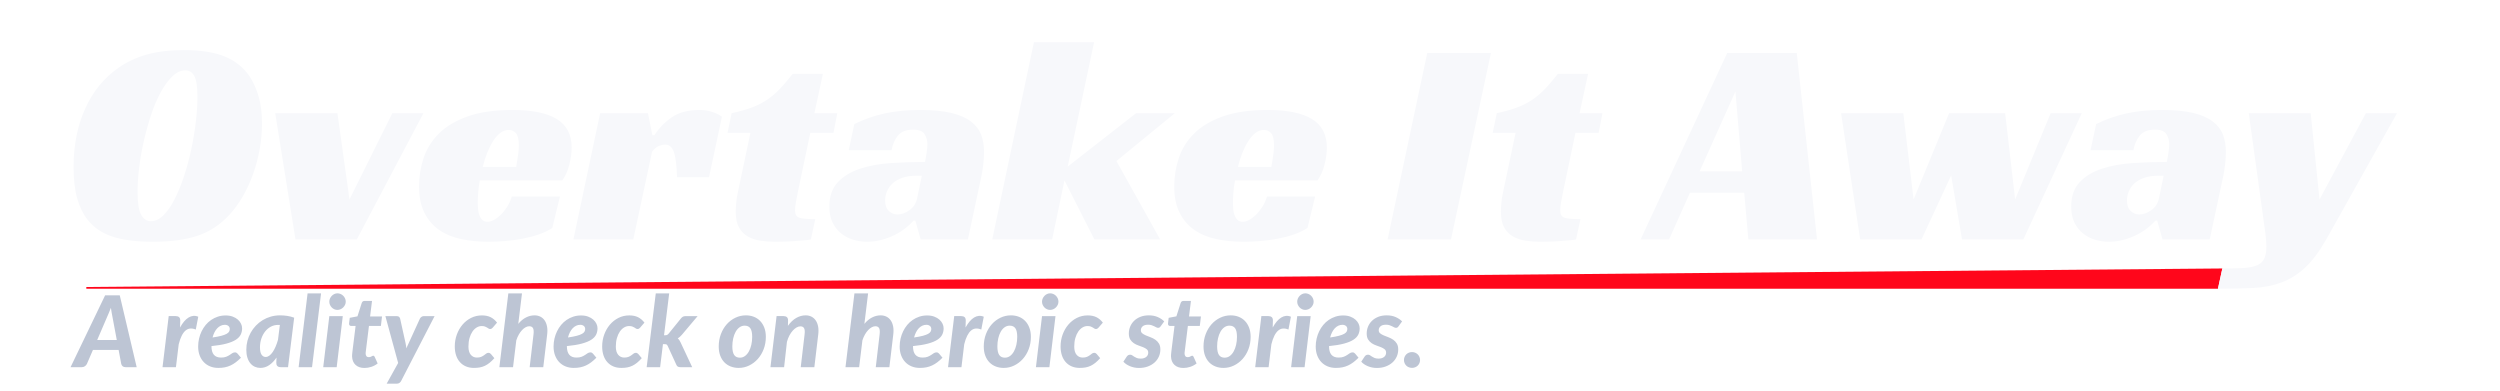
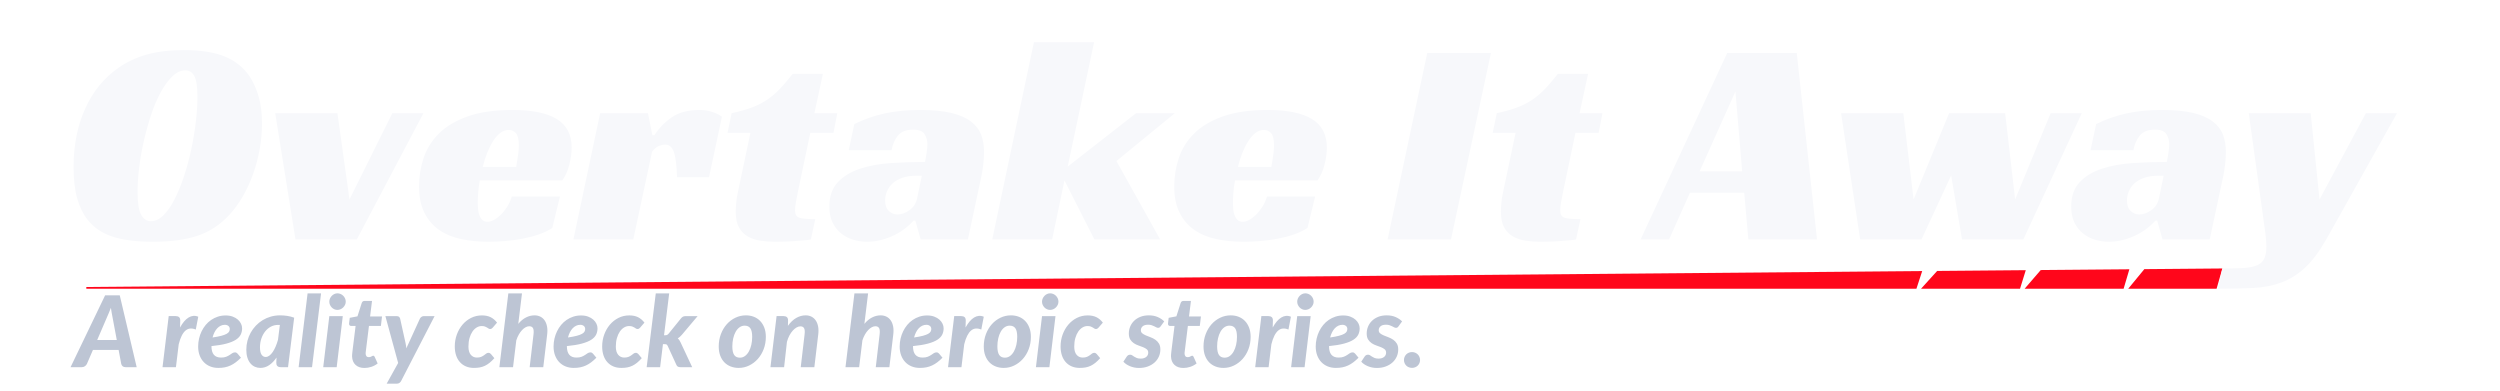
<svg xmlns="http://www.w3.org/2000/svg" viewBox="0 0 2172 339.375" width="2172" height="339.375" role="img" aria-labelledby="logo-title logo-description">
-   <path fill="#ff061b" d="M75 249.34 L1930.78 233.245 L1926.955 250.84 L75 250.84 Z" />
+   <path fill="#ff061b" d="M75 249.34 L1670 235.507 L1665 250.84 L75 250.84 Z" />
+   <path fill="#ff061b" d="M1683 235.394 L1760 234.726 L1755 250.84 L1669 250.84 Z" />
+   <path fill="#ff061b" d="M1773 234.613 L1850 233.946 L1845 250.84 L1759 250.84 Z" />
+   <path fill="#ff061b" d="M1863 233.833 L1930.78 233.245 L1925.78 250.84 L1849 250.84 Z" />
  <path fill="#f7f8fb" d="M159.805 43.525Q181.735 43.525 195.377 49.135Q209.02 54.745 216.925 66.475Q222.025 74.38 224.83 84.325Q227.635 94.27 227.635 107.275Q227.635 118.495 225.595 129.715Q223.555 140.935 219.858 151.262Q216.16 161.59 210.933 170.642Q205.705 179.695 199.33 186.58Q187.345 199.585 171.663 204.812Q155.98 210.04 133.03 210.04Q110.845 210.04 97.33 205.45Q83.815 200.86 75.91 190.66Q70.3 183.52 67.112 172.555Q63.925 161.59 63.925 145.015Q63.925 116.71 73.998 94.398Q84.07 72.085 102.685 59.08Q113.905 51.175 127.675 47.35Q141.445 43.525 159.805 43.525ZM130.99 192.19Q136.855 192.19 142.083 186.963Q147.31 181.735 151.773 172.938Q156.235 164.14 159.933 152.92Q163.63 141.7 166.18 129.715Q168.73 117.73 170.132 105.873Q171.535 94.015 171.535 84.325Q171.535 71.065 168.858 66.093Q166.18 61.12 161.08 61.12Q155.215 61.12 149.86 66.22Q144.505 71.32 139.787 79.862Q135.07 88.405 131.373 99.498Q127.675 110.59 124.998 122.32Q122.32 134.05 120.918 145.525Q119.515 157.0 119.515 166.69Q119.515 181.225 122.703 186.707Q125.89 192.19 130.99 192.19Z M239.11 98.35H293.17L303.625 173.32L340.855 98.35H367.885L310.0 208.0H256.705Z M416.845 156.745Q415.825 162.355 415.442 167.455Q415.06 172.555 415.06 176.635Q415.06 178.93 415.315 181.735Q415.57 184.54 416.462 186.962Q417.355 189.385 419.013 191.042Q420.67 192.7 423.73 192.7Q426.025 192.7 428.957 191.17Q431.89 189.64 434.822 186.835Q437.755 184.03 440.433 179.95Q443.11 175.87 444.64 170.77H486.46L479.83 198.055Q474.73 201.37 468.1 203.665Q461.47 205.96 454.075 207.363Q446.68 208.765 439.03 209.402Q431.38 210.04 424.495 210.04Q411.745 210.04 400.78 207.745Q389.815 205.45 381.655 199.84Q373.495 194.23 368.778 184.923Q364.06 175.615 364.06 161.845Q364.06 149.35 368.012 137.365Q371.965 125.38 381.272 116.072Q390.58 106.765 406.262 101.155Q421.945 95.545 445.405 95.545Q470.905 95.545 483.782 103.45Q496.66 111.355 496.66 128.185Q496.66 135.07 494.62 143.102Q492.58 151.135 488.5 156.745ZM450.76 126.4Q450.76 118.495 448.21 115.69Q445.66 112.885 442.09 112.885Q438.01 112.885 434.567 115.562Q431.125 118.24 428.32 122.702Q425.515 127.165 423.22 132.902Q420.925 138.64 419.395 145.015H448.465Q448.975 141.955 449.485 138.64Q449.995 135.835 450.377 132.52Q450.76 129.205 450.76 126.4Z M521.395 98.35H562.96L566.785 117.475H568.57Q574.435 108.295 583.615 101.92Q592.795 95.545 607.84 95.545Q608.86 95.545 611.028 95.672Q613.195 95.8 615.872 96.438Q618.55 97.075 621.482 98.222Q624.415 99.37 627.22 101.41L616.0 153.94H588.205Q587.695 138.13 585.4 131.882Q583.105 125.635 578.005 125.635Q575.455 125.635 572.523 126.782Q569.59 127.93 566.53 131.755L550.21 208.0H498.19Z M635.635 98.35Q645.07 96.31 652.21 93.76Q659.35 91.21 665.342 87.385Q671.335 83.56 676.817 77.95Q682.3 72.34 688.675 64.18H714.94L707.545 98.35H727.435L724.12 115.435H703.975L693.52 165.16Q692.245 171.025 691.48 175.615Q690.715 180.205 690.715 182.755Q690.715 187.855 694.412 189.13Q698.11 190.405 708.31 190.405L704.485 208.0Q702.7 208.51 699.002 208.765Q695.305 209.02 690.842 209.403Q686.38 209.785 681.662 209.912Q676.945 210.04 673.375 210.04Q667.0 210.04 660.88 209.147Q654.76 208.255 649.915 205.577Q645.07 202.9 642.137 197.8Q639.205 192.7 639.205 184.03Q639.205 180.97 639.587 176.38Q639.97 171.79 641.245 166.18L651.955 115.435H632.065Z M742.225 107.785Q755.23 101.41 768.872 98.477Q782.515 95.545 799.345 95.545Q815.665 95.545 826.375 98.095Q837.085 100.645 843.46 105.49Q849.835 110.335 852.385 116.965Q854.935 123.595 854.935 132.01Q854.935 136.855 854.298 142.465Q853.66 148.075 852.895 151.9L840.91 208.0H799.855L795.265 191.68H793.735Q785.575 200.605 774.737 205.322Q763.9 210.04 753.19 210.04Q747.07 210.04 741.205 208.255Q735.34 206.47 730.75 202.772Q726.16 199.075 723.355 193.337Q720.55 187.6 720.55 179.44Q720.55 166.18 727.817 158.403Q735.085 150.625 746.942 146.673Q758.8 142.72 773.717 141.7Q788.635 140.68 803.68 140.68Q804.19 138.13 804.955 133.412Q805.72 128.695 805.72 125.125Q805.72 120.535 803.298 116.582Q800.875 112.63 793.225 112.63Q784.3 112.63 780.092 117.857Q775.885 123.085 774.61 130.48H737.38ZM800.875 152.665H796.285Q788.89 152.665 783.663 154.577Q778.435 156.49 775.248 159.55Q772.06 162.61 770.53 166.435Q769.0 170.26 769.0 174.085Q769.0 180.205 772.188 183.265Q775.375 186.325 779.71 186.325Q785.065 186.325 790.293 182.5Q795.52 178.675 796.795 172.3Z M927.61 144.76 987.025 98.35H1020.685L969.94 139.915L1007.935 208.0H950.815L924.805 156.745L914.095 208.0H862.075L898.285 36.64H950.56Z M1072.96 156.745Q1071.94 162.355 1071.557 167.455Q1071.175 172.555 1071.175 176.635Q1071.175 178.93 1071.43 181.735Q1071.685 184.54 1072.577 186.962Q1073.47 189.385 1075.128 191.042Q1076.785 192.7 1079.845 192.7Q1082.14 192.7 1085.073 191.17Q1088.005 189.64 1090.938 186.835Q1093.87 184.03 1096.547 179.95Q1099.225 175.87 1100.755 170.77H1142.575L1135.945 198.055Q1130.845 201.37 1124.215 203.665Q1117.585 205.96 1110.19 207.363Q1102.795 208.765 1095.145 209.402Q1087.495 210.04 1080.61 210.04Q1067.86 210.04 1056.895 207.745Q1045.93 205.45 1037.77 199.84Q1029.61 194.23 1024.892 184.923Q1020.175 175.615 1020.175 161.845Q1020.175 149.35 1024.128 137.365Q1028.08 125.38 1037.387 116.072Q1046.695 106.765 1062.378 101.155Q1078.06 95.545 1101.52 95.545Q1127.02 95.545 1139.898 103.45Q1152.775 111.355 1152.775 128.185Q1152.775 135.07 1150.735 143.102Q1148.695 151.135 1144.615 156.745ZM1106.875 126.4Q1106.875 118.495 1104.325 115.69Q1101.775 112.885 1098.205 112.885Q1094.125 112.885 1090.682 115.562Q1087.24 118.24 1084.435 122.702Q1081.63 127.165 1079.335 132.902Q1077.04 138.64 1075.51 145.015H1104.58Q1105.09 141.955 1105.6 138.64Q1106.11 135.835 1106.492 132.52Q1106.875 129.205 1106.875 126.4Z M1260.64 208.0H1205.56L1239.985 46.075H1295.32Z M1300.42 98.35Q1309.855 96.31 1316.995 93.76Q1324.135 91.21 1330.128 87.385Q1336.12 83.56 1341.602 77.95Q1347.085 72.34 1353.46 64.18H1379.725L1372.33 98.35H1392.22L1388.905 115.435H1368.76L1358.305 165.16Q1357.03 171.025 1356.265 175.615Q1355.5 180.205 1355.5 182.755Q1355.5 187.855 1359.197 189.13Q1362.895 190.405 1373.095 190.405L1369.27 208.0Q1367.485 208.51 1363.788 208.765Q1360.09 209.02 1355.628 209.403Q1351.165 209.785 1346.447 209.912Q1341.73 210.04 1338.16 210.04Q1331.785 210.04 1325.665 209.147Q1319.545 208.255 1314.7 205.577Q1309.855 202.9 1306.923 197.8Q1303.99 192.7 1303.99 184.03Q1303.99 180.97 1304.372 176.38Q1304.755 171.79 1306.03 166.18L1316.74 115.435H1296.85Z M1578.625 208.0H1518.955L1515.385 167.455H1468.21L1450.105 208.0H1425.37L1500.595 46.075H1561.03ZM1476.625 148.84H1513.6L1507.735 79.48Z M1599.535 98.35H1653.595L1662.52 173.32L1693.375 98.35H1742.08L1750.75 173.32L1781.605 98.35H1808.635L1757.89 208.0H1704.595L1695.16 152.41L1669.405 208.0H1616.11Z M1821.13 107.785Q1834.135 101.41 1847.778 98.477Q1861.42 95.545 1878.25 95.545Q1894.57 95.545 1905.28 98.095Q1915.99 100.645 1922.365 105.49Q1928.74 110.335 1931.29 116.965Q1933.84 123.595 1933.84 132.01Q1933.84 136.855 1933.202 142.465Q1932.565 148.075 1931.8 151.9L1919.815 208.0H1878.76L1874.17 191.68H1872.64Q1864.48 200.605 1853.642 205.322Q1842.805 210.04 1832.095 210.04Q1825.975 210.04 1820.11 208.255Q1814.245 206.47 1809.655 202.772Q1805.065 199.075 1802.26 193.337Q1799.455 187.6 1799.455 179.44Q1799.455 166.18 1806.722 158.403Q1813.99 150.625 1825.847 146.673Q1837.705 142.72 1852.622 141.7Q1867.54 140.68 1882.585 140.68Q1883.095 138.13 1883.86 133.412Q1884.625 128.695 1884.625 125.125Q1884.625 120.535 1882.202 116.582Q1879.78 112.63 1872.13 112.63Q1863.205 112.63 1858.997 117.857Q1854.79 123.085 1853.515 130.48H1816.285ZM1879.78 152.665H1875.19Q1867.795 152.665 1862.568 154.577Q1857.34 156.49 1854.152 159.55Q1850.965 162.61 1849.435 166.435Q1847.905 170.26 1847.905 174.085Q1847.905 180.205 1851.092 183.265Q1854.28 186.325 1858.615 186.325Q1863.97 186.325 1869.197 182.5Q1874.425 178.675 1875.7 172.3Z M2007.535 98.35 2015.185 173.32 2055.475 98.35H2082.505L2021.05 208.0Q2011.87 224.065 2002.435 232.735Q1993.0 241.405 1981.908 245.485Q1970.815 249.565 1957.428 250.202Q1944.04 250.84 1926.955 250.84L1930.78 233.245Q1939.195 233.245 1946.463 232.99Q1953.73 232.735 1958.065 231.46Q1963.93 229.93 1966.48 225.978Q1969.03 222.025 1969.03 214.375Q1969.03 209.275 1968.137 202.645Q1967.245 196.015 1966.225 188.62L1953.73 98.35Z" />
  <path fill="#bdc5d4" d="M101.464 295.393 97.766 275.656Q97.465 274.108 97.078 272.001Q96.691 269.894 96.347 267.443Q95.401 269.894 94.498 272.001Q93.595 274.108 92.907 275.699L84.436 295.393ZM118.75 319.0H109.118Q107.484 319.0 106.581 318.226Q105.678 317.452 105.334 316.205L103.055 304.036H80.738L75.492 316.205Q74.933 317.323 73.772 318.161Q72.611 319.0 71.106 319.0H61.302L91.316 256.607H104.044Z M156.418 284.557Q158.095 281.461 159.965 279.268Q161.836 277.075 163.857 275.85Q165.878 274.624 167.985 274.431Q170.092 274.237 172.242 275.183L170.092 286.32Q167.555 285.245 165.34 285.417Q163.126 285.589 161.255 287.137Q159.385 288.685 157.88 291.652Q156.375 294.619 155.257 299.134L152.849 319.0H141.196L146.571 274.624H152.677Q154.526 274.624 155.558 275.527Q156.59 276.43 156.59 278.408Z M195.333 282.192Q193.441 282.192 191.764 282.988Q190.087 283.783 188.733 285.224Q187.378 286.664 186.346 288.685Q185.314 290.706 184.669 293.2Q189.442 292.512 192.387 291.716Q195.333 290.921 196.945 289.996Q198.558 289.072 199.096 287.997Q199.633 286.922 199.633 285.675Q199.633 285.073 199.375 284.45Q199.117 283.826 198.601 283.332Q198.085 282.837 197.268 282.514Q196.451 282.192 195.333 282.192ZM183.723 300.811Q183.723 310.658 192.022 310.658Q194.774 310.658 196.516 309.948Q198.257 309.239 199.504 308.4Q200.751 307.562 201.805 306.853Q202.858 306.143 204.234 306.143Q204.836 306.143 205.374 306.423Q205.911 306.702 206.341 307.175L209.351 310.787Q207.029 313.109 204.836 314.764Q202.643 316.42 200.278 317.517Q197.913 318.613 195.333 319.129Q192.753 319.645 189.657 319.645Q185.744 319.645 182.519 318.312Q179.294 316.979 176.994 314.549Q174.693 312.12 173.425 308.702Q172.156 305.283 172.156 301.069Q172.156 297.543 172.93 294.189Q173.704 290.835 175.166 287.825Q176.628 284.815 178.714 282.299Q180.799 279.784 183.465 277.957Q186.131 276.129 189.291 275.097Q192.452 274.065 196.021 274.065Q199.504 274.065 202.192 275.076Q204.879 276.086 206.685 277.698Q208.491 279.311 209.416 281.289Q210.34 283.267 210.34 285.245Q210.34 288.212 209.136 290.706Q207.932 293.2 204.922 295.156Q201.912 297.113 196.752 298.51Q191.592 299.908 183.723 300.682Z M243.149 282.321Q242.762 282.278 242.375 282.278Q241.988 282.278 241.601 282.278Q238.161 282.278 235.28 283.826Q232.399 285.374 230.314 288.04Q228.228 290.706 227.046 294.232Q225.863 297.758 225.863 301.671Q225.863 306.143 227.239 308.143Q228.615 310.142 230.851 310.142Q232.442 310.142 234.012 308.981Q235.581 307.82 236.957 305.799Q238.333 303.778 239.494 301.048Q240.655 298.317 241.515 295.221ZM240.225 310.658Q237.387 314.829 233.882 317.237Q230.378 319.645 226.164 319.645Q223.713 319.645 221.498 318.678Q219.284 317.71 217.607 315.754Q215.93 313.797 214.963 310.808Q213.995 307.82 213.995 303.821Q213.995 299.822 214.984 296.06Q215.973 292.297 217.822 288.986Q219.671 285.675 222.315 282.901Q224.96 280.128 228.207 278.15Q231.453 276.172 235.258 275.076Q239.064 273.979 243.278 273.979Q246.374 273.979 249.47 274.43Q252.566 274.882 255.576 276.0L250.244 319.0H243.923Q242.805 319.0 242.053 318.699Q241.3 318.398 240.849 317.882Q240.397 317.366 240.225 316.678Q240.053 315.99 240.053 315.173Z M259.446 319.0 267.229 254.887H278.925L271.099 319.0Z M297.802 274.667 292.513 319.0H280.817L286.106 274.667ZM300.382 262.068Q300.382 263.573 299.758 264.863Q299.135 266.153 298.125 267.142Q297.114 268.131 295.803 268.69Q294.491 269.249 293.115 269.249Q291.739 269.249 290.47 268.69Q289.202 268.131 288.234 267.142Q287.267 266.153 286.686 264.863Q286.106 263.573 286.106 262.068Q286.106 260.606 286.708 259.294Q287.31 257.983 288.277 256.994Q289.245 256.005 290.513 255.424Q291.782 254.844 293.158 254.844Q294.577 254.844 295.888 255.403Q297.2 255.962 298.189 256.951Q299.178 257.94 299.78 259.251Q300.382 260.563 300.382 262.068Z M305.886 309.712Q305.886 309.411 305.886 309.002Q305.886 308.594 305.95 307.798Q306.015 307.003 306.165 305.692Q306.316 304.38 306.574 302.273L308.939 283.181H305.069Q304.209 283.181 303.672 282.579Q303.134 281.977 303.306 280.773L303.865 276.129L310.573 274.839L314.228 263.358Q314.83 261.423 316.851 261.423H323.215L321.538 274.925H331.901L330.912 283.181H320.549L318.27 301.628Q318.055 303.391 317.926 304.423Q317.797 305.455 317.732 306.014Q317.668 306.573 317.668 306.766Q317.668 306.96 317.668 307.046Q317.668 308.551 318.356 309.433Q319.044 310.314 320.42 310.314Q321.194 310.314 321.753 310.12Q322.312 309.927 322.721 309.691Q323.129 309.454 323.473 309.26Q323.817 309.067 324.204 309.067Q324.763 309.067 325.021 309.303Q325.279 309.54 325.537 310.099L328.117 315.775Q325.623 317.71 322.656 318.699Q319.689 319.688 316.679 319.688Q311.777 319.688 308.918 317.043Q306.058 314.399 305.886 309.712Z M377.567 274.667 348.542 330.911Q347.295 333.319 344.801 333.319H335.943L345.919 315.345L334.825 274.667H344.801Q346.091 274.667 346.736 275.312Q347.381 275.957 347.639 276.817L352.326 298.016Q352.584 299.177 352.756 300.338Q352.928 301.499 353.057 302.66Q353.53 301.499 354.067 300.317Q354.605 299.134 355.164 297.973L364.839 276.774Q365.312 275.871 366.215 275.269Q367.118 274.667 368.064 274.667Z M429.511 311.174Q427.361 313.582 425.361 315.195Q423.362 316.807 421.276 317.796Q419.191 318.785 416.869 319.215Q414.547 319.645 411.752 319.645Q407.882 319.645 404.808 318.333Q401.733 317.022 399.562 314.592Q397.39 312.163 396.25 308.723Q395.111 305.283 395.111 301.026Q395.111 295.608 396.874 290.727Q398.637 285.847 401.776 282.127Q404.915 278.408 409.236 276.215Q413.558 274.022 418.675 274.022Q423.104 274.022 426.243 275.57Q429.382 277.118 431.833 280.3L428.006 284.729Q427.619 285.202 427.06 285.524Q426.501 285.847 425.856 285.847Q425.082 285.847 424.48 285.438Q423.878 285.03 423.125 284.557Q422.373 284.084 421.298 283.675Q420.223 283.267 418.46 283.267Q416.224 283.267 414.139 284.514Q412.053 285.761 410.462 288.083Q408.871 290.405 407.925 293.694Q406.979 296.984 406.979 301.112Q406.979 305.799 409.021 308.228Q411.064 310.658 414.332 310.658Q416.611 310.658 418.073 310.013Q419.535 309.368 420.567 308.594Q421.599 307.82 422.438 307.175Q423.276 306.53 424.394 306.53Q424.996 306.53 425.534 306.809Q426.071 307.089 426.501 307.562L429.511 311.174Z M450.28 281.375Q453.419 277.591 457.009 275.785Q460.6 273.979 464.384 273.979Q467.179 273.979 469.436 275.097Q471.694 276.215 473.177 278.365Q474.661 280.515 475.263 283.654Q475.865 286.793 475.349 290.835L471.995 319.0H460.17L463.481 290.835Q463.997 286.836 463.094 285.138Q462.191 283.439 459.826 283.439Q458.321 283.439 456.708 284.299Q455.096 285.159 453.569 286.772Q452.043 288.384 450.753 290.642Q449.463 292.899 448.56 295.694L445.722 319.0H433.854L441.637 254.887H453.505Z M504.116 282.192Q502.224 282.192 500.547 282.988Q498.87 283.783 497.515 285.224Q496.161 286.664 495.129 288.685Q494.097 290.706 493.452 293.2Q498.225 292.512 501.17 291.716Q504.116 290.921 505.728 289.996Q507.341 289.072 507.878 287.997Q508.416 286.922 508.416 285.675Q508.416 285.073 508.158 284.45Q507.9 283.826 507.384 283.332Q506.868 282.837 506.051 282.514Q505.234 282.192 504.116 282.192ZM492.506 300.811Q492.506 310.658 500.805 310.658Q503.557 310.658 505.298 309.948Q507.04 309.239 508.287 308.4Q509.534 307.562 510.587 306.853Q511.641 306.143 513.017 306.143Q513.619 306.143 514.156 306.423Q514.694 306.702 515.124 307.175L518.134 310.787Q515.812 313.109 513.619 314.764Q511.426 316.42 509.061 317.517Q506.696 318.613 504.116 319.129Q501.536 319.645 498.44 319.645Q494.527 319.645 491.302 318.312Q488.077 316.979 485.776 314.549Q483.476 312.12 482.207 308.702Q480.939 305.283 480.939 301.069Q480.939 297.543 481.713 294.189Q482.487 290.835 483.949 287.825Q485.411 284.815 487.496 282.299Q489.582 279.784 492.248 277.957Q494.914 276.129 498.074 275.097Q501.235 274.065 504.804 274.065Q508.287 274.065 510.974 275.076Q513.662 276.086 515.468 277.698Q517.274 279.311 518.198 281.289Q519.123 283.267 519.123 285.245Q519.123 288.212 517.919 290.706Q516.715 293.2 513.705 295.156Q510.695 297.113 505.535 298.51Q500.375 299.908 492.506 300.682Z M557.565 311.174Q555.415 313.582 553.415 315.195Q551.416 316.807 549.331 317.796Q547.245 318.785 544.923 319.215Q542.601 319.645 539.806 319.645Q535.936 319.645 532.861 318.333Q529.787 317.022 527.615 314.592Q525.444 312.163 524.304 308.723Q523.165 305.283 523.165 301.026Q523.165 295.608 524.928 290.727Q526.691 285.847 529.83 282.127Q532.969 278.408 537.29 276.215Q541.612 274.022 546.729 274.022Q551.158 274.022 554.297 275.57Q557.436 277.118 559.887 280.3L556.06 284.729Q555.673 285.202 555.114 285.524Q554.555 285.847 553.91 285.847Q553.136 285.847 552.534 285.438Q551.932 285.03 551.179 284.557Q550.427 284.084 549.352 283.675Q548.277 283.267 546.514 283.267Q544.278 283.267 542.192 284.514Q540.107 285.761 538.516 288.083Q536.925 290.405 535.979 293.694Q535.033 296.984 535.033 301.112Q535.033 305.799 537.075 308.228Q539.118 310.658 542.386 310.658Q544.665 310.658 546.127 310.013Q547.589 309.368 548.621 308.594Q549.653 307.82 550.491 307.175Q551.33 306.53 552.448 306.53Q553.05 306.53 553.587 306.809Q554.125 307.089 554.555 307.562L557.565 311.174Z M581.387 254.887 576.915 291.265H577.947Q578.979 291.265 579.624 290.942Q580.269 290.62 581 289.76L591.578 276.688Q592.352 275.699 593.255 275.183Q594.158 274.667 595.448 274.667H606.069L592.438 290.835Q591.578 291.824 590.697 292.62Q589.815 293.415 588.826 294.017Q589.686 294.705 590.266 295.608Q590.847 296.511 591.363 297.629L601.382 319.0H591.105Q589.815 319.0 588.955 318.548Q588.095 318.097 587.622 316.936L580.14 300.639Q579.667 299.607 579.151 299.306Q578.635 299.005 577.388 299.005H575.969L573.518 319.0H561.822L569.734 254.887Z M642.791 310.744Q645.285 310.744 647.263 309.282Q649.241 307.82 650.617 305.347Q651.993 302.875 652.745 299.607Q653.498 296.339 653.498 292.684Q653.498 287.524 651.907 285.224Q650.316 282.923 646.962 282.923Q644.511 282.923 642.511 284.363Q640.512 285.804 639.136 288.255Q637.76 290.706 637.007 293.995Q636.255 297.285 636.255 300.94Q636.255 306.014 637.846 308.379Q639.437 310.744 642.791 310.744ZM641.759 319.645Q638.061 319.645 634.879 318.419Q631.697 317.194 629.375 314.829Q627.053 312.464 625.741 308.981Q624.43 305.498 624.43 301.026Q624.43 295.221 626.322 290.255Q628.214 285.288 631.439 281.676Q634.664 278.064 638.964 276.022Q643.264 273.979 648.037 273.979Q651.735 273.979 654.895 275.204Q658.056 276.43 660.378 278.817Q662.7 281.203 664.033 284.686Q665.366 288.169 665.366 292.641Q665.366 298.403 663.474 303.348Q661.582 308.293 658.335 311.905Q655.089 315.517 650.81 317.581Q646.532 319.645 641.759 319.645Z M684.544 283.095Q687.855 278.451 691.789 276.215Q695.724 273.979 699.981 273.979Q702.733 273.979 704.969 275.097Q707.205 276.215 708.688 278.365Q710.172 280.515 710.774 283.654Q711.376 286.793 710.86 290.835L707.506 319.0H695.681L698.992 290.835Q699.508 286.836 698.605 285.18Q697.702 283.525 695.423 283.525Q693.789 283.525 692.069 284.492Q690.349 285.46 688.758 287.223Q687.167 288.986 685.834 291.48Q684.501 293.974 683.684 297.027L681.233 319.0H669.365L674.697 274.624H680.76Q682.609 274.624 683.641 275.527Q684.673 276.43 684.673 278.408Z M750.979 281.375Q754.118 277.591 757.708 275.785Q761.299 273.979 765.083 273.979Q767.878 273.979 770.135 275.097Q772.393 276.215 773.876 278.365Q775.36 280.515 775.962 283.654Q776.564 286.793 776.048 290.835L772.694 319.0H760.869L764.18 290.835Q764.696 286.836 763.793 285.138Q762.89 283.439 760.525 283.439Q759.02 283.439 757.407 284.299Q755.795 285.159 754.268 286.772Q752.742 288.384 751.452 290.642Q750.162 292.899 749.259 295.694L746.421 319.0H734.553L742.336 254.887H754.204Z M804.815 282.192Q802.923 282.192 801.246 282.988Q799.569 283.783 798.214 285.224Q796.86 286.664 795.828 288.685Q794.796 290.706 794.151 293.2Q798.924 292.512 801.869 291.716Q804.815 290.921 806.428 289.996Q808.04 289.072 808.577 287.997Q809.115 286.922 809.115 285.675Q809.115 285.073 808.857 284.45Q808.599 283.826 808.083 283.332Q807.567 282.837 806.75 282.514Q805.933 282.192 804.815 282.192ZM793.205 300.811Q793.205 310.658 801.504 310.658Q804.256 310.658 805.997 309.948Q807.739 309.239 808.986 308.4Q810.233 307.562 811.286 306.853Q812.34 306.143 813.716 306.143Q814.318 306.143 814.855 306.423Q815.393 306.702 815.823 307.175L818.833 310.787Q816.511 313.109 814.318 314.764Q812.125 316.42 809.76 317.517Q807.395 318.613 804.815 319.129Q802.235 319.645 799.139 319.645Q795.226 319.645 792.001 318.312Q788.776 316.979 786.476 314.549Q784.175 312.12 782.906 308.702Q781.638 305.283 781.638 301.069Q781.638 297.543 782.412 294.189Q783.186 290.835 784.648 287.825Q786.11 284.815 788.195 282.299Q790.281 279.784 792.947 277.957Q795.613 276.129 798.774 275.097Q801.934 274.065 805.503 274.065Q808.986 274.065 811.673 275.076Q814.361 276.086 816.167 277.698Q817.973 279.311 818.897 281.289Q819.822 283.267 819.822 285.245Q819.822 288.212 818.618 290.706Q817.414 293.2 814.404 295.156Q811.394 297.113 806.234 298.51Q801.074 299.908 793.205 300.682Z M838.871 284.557Q840.548 281.461 842.418 279.268Q844.289 277.075 846.31 275.85Q848.331 274.624 850.438 274.431Q852.545 274.237 854.695 275.183L852.545 286.32Q850.008 285.245 847.793 285.417Q845.579 285.589 843.708 287.137Q841.838 288.685 840.333 291.652Q838.828 294.619 837.71 299.134L835.302 319.0H823.649L829.024 274.624H835.13Q836.979 274.624 838.011 275.527Q839.043 276.43 839.043 278.408Z M873.056 310.744Q875.55 310.744 877.528 309.282Q879.506 307.82 880.882 305.347Q882.258 302.875 883.01 299.607Q883.763 296.339 883.763 292.684Q883.763 287.524 882.172 285.224Q880.581 282.923 877.227 282.923Q874.776 282.923 872.776 284.363Q870.777 285.804 869.401 288.255Q868.025 290.706 867.272 293.995Q866.52 297.285 866.52 300.94Q866.52 306.014 868.111 308.379Q869.702 310.744 873.056 310.744ZM872.024 319.645Q868.326 319.645 865.144 318.419Q861.962 317.194 859.64 314.829Q857.318 312.464 856.006 308.981Q854.695 305.498 854.695 301.026Q854.695 295.221 856.587 290.255Q858.479 285.288 861.704 281.676Q864.929 278.064 869.229 276.022Q873.529 273.979 878.302 273.979Q882 273.979 885.16 275.204Q888.321 276.43 890.643 278.817Q892.965 281.203 894.298 284.686Q895.631 288.169 895.631 292.641Q895.631 298.403 893.739 303.348Q891.847 308.293 888.6 311.905Q885.354 315.517 881.075 317.581Q876.797 319.645 872.024 319.645Z M917.002 274.667 911.713 319.0H900.017L905.306 274.667ZM919.582 262.068Q919.582 263.573 918.958 264.863Q918.335 266.153 917.324 267.142Q916.314 268.131 915.002 268.69Q913.691 269.249 912.315 269.249Q910.939 269.249 909.67 268.69Q908.402 268.131 907.434 267.142Q906.467 266.153 905.886 264.863Q905.306 263.573 905.306 262.068Q905.306 260.606 905.908 259.294Q906.51 257.983 907.477 256.994Q908.445 256.005 909.713 255.424Q910.982 254.844 912.358 254.844Q913.777 254.844 915.088 255.403Q916.4 255.962 917.389 256.951Q918.378 257.94 918.98 259.251Q919.582 260.563 919.582 262.068Z M955.831 311.174Q953.681 313.582 951.681 315.195Q949.682 316.807 947.596 317.796Q945.511 318.785 943.189 319.215Q940.867 319.645 938.072 319.645Q934.202 319.645 931.127 318.333Q928.053 317.022 925.881 314.592Q923.71 312.163 922.57 308.723Q921.431 305.283 921.431 301.026Q921.431 295.608 923.194 290.727Q924.957 285.847 928.096 282.127Q931.235 278.408 935.556 276.215Q939.878 274.022 944.995 274.022Q949.424 274.022 952.563 275.57Q955.702 277.118 958.153 280.3L954.326 284.729Q953.939 285.202 953.38 285.524Q952.821 285.847 952.176 285.847Q951.402 285.847 950.8 285.438Q950.198 285.03 949.445 284.557Q948.693 284.084 947.618 283.675Q946.543 283.267 944.78 283.267Q942.544 283.267 940.458 284.514Q938.373 285.761 936.782 288.083Q935.191 290.405 934.245 293.694Q933.299 296.984 933.299 301.112Q933.299 305.799 935.341 308.228Q937.384 310.658 940.652 310.658Q942.931 310.658 944.393 310.013Q945.855 309.368 946.887 308.594Q947.919 307.82 948.757 307.175Q949.596 306.53 950.714 306.53Q951.316 306.53 951.853 306.809Q952.391 307.089 952.821 307.562L955.831 311.174Z M1008.42 283.439Q1007.904 284.17 1007.409 284.493Q1006.915 284.815 1006.184 284.815Q1005.367 284.815 1004.571 284.385Q1003.776 283.955 1002.787 283.461Q1001.798 282.966 1000.529 282.536Q999.261 282.106 997.541 282.106Q994.316 282.106 992.746 283.482Q991.177 284.858 991.177 286.922Q991.177 288.599 992.424 289.61Q993.671 290.62 995.563 291.416Q997.455 292.211 999.648 293.028Q1001.841 293.845 1003.733 295.135Q1005.625 296.425 1006.872 298.446Q1008.119 300.467 1008.119 303.606Q1008.119 306.874 1006.829 309.798Q1005.539 312.722 1003.109 314.915Q1000.68 317.108 997.24 318.398Q993.8 319.688 989.543 319.688Q987.436 319.688 985.436 319.279Q983.437 318.871 981.652 318.118Q979.868 317.366 978.427 316.377Q976.987 315.388 975.998 314.227L978.922 309.798Q979.438 309.024 980.169 308.594Q980.9 308.164 981.932 308.164Q982.878 308.164 983.652 308.702Q984.426 309.239 985.372 309.862Q986.318 310.486 987.629 311.024Q988.941 311.561 991.048 311.561Q992.639 311.561 993.864 311.153Q995.09 310.744 995.928 310.034Q996.767 309.325 997.175 308.379Q997.584 307.433 997.584 306.401Q997.584 304.509 996.337 303.477Q995.09 302.445 993.219 301.671Q991.349 300.897 989.156 300.166Q986.963 299.435 985.092 298.188Q983.222 296.941 981.975 294.963Q980.728 292.985 980.728 289.674Q980.728 286.664 981.867 283.847Q983.007 281.031 985.2 278.838Q987.393 276.645 990.639 275.312Q993.886 273.979 998.143 273.979Q1002.486 273.979 1005.861 275.462Q1009.237 276.946 1011.473 279.225Z M1017.364 309.712Q1017.364 309.411 1017.364 309.002Q1017.364 308.594 1017.428 307.798Q1017.493 307.003 1017.643 305.692Q1017.794 304.38 1018.052 302.273L1020.417 283.181H1016.547Q1015.687 283.181 1015.149 282.579Q1014.612 281.977 1014.784 280.773L1015.343 276.129L1022.051 274.839L1025.706 263.358Q1026.308 261.423 1028.329 261.423H1034.693L1033.016 274.925H1043.379L1042.39 283.181H1032.027L1029.748 301.628Q1029.533 303.391 1029.404 304.423Q1029.275 305.455 1029.21 306.014Q1029.146 306.573 1029.146 306.766Q1029.146 306.96 1029.146 307.046Q1029.146 308.551 1029.834 309.433Q1030.522 310.314 1031.898 310.314Q1032.672 310.314 1033.231 310.12Q1033.79 309.927 1034.198 309.691Q1034.607 309.454 1034.951 309.26Q1035.295 309.067 1035.682 309.067Q1036.241 309.067 1036.499 309.303Q1036.757 309.54 1037.015 310.099L1039.595 315.775Q1037.101 317.71 1034.134 318.699Q1031.167 319.688 1028.157 319.688Q1023.255 319.688 1020.395 317.043Q1017.536 314.399 1017.364 309.712Z M1063.976 310.744Q1066.47 310.744 1068.448 309.282Q1070.426 307.82 1071.802 305.347Q1073.178 302.875 1073.93 299.607Q1074.683 296.339 1074.683 292.684Q1074.683 287.524 1073.092 285.224Q1071.501 282.923 1068.147 282.923Q1065.696 282.923 1063.696 284.363Q1061.697 285.804 1060.321 288.255Q1058.945 290.706 1058.192 293.995Q1057.44 297.285 1057.44 300.94Q1057.44 306.014 1059.031 308.379Q1060.622 310.744 1063.976 310.744ZM1062.944 319.645Q1059.246 319.645 1056.064 318.419Q1052.882 317.194 1050.56 314.829Q1048.238 312.464 1046.926 308.981Q1045.615 305.498 1045.615 301.026Q1045.615 295.221 1047.507 290.255Q1049.399 285.288 1052.624 281.676Q1055.849 278.064 1060.149 276.022Q1064.449 273.979 1069.222 273.979Q1072.92 273.979 1076.08 275.204Q1079.241 276.43 1081.563 278.817Q1083.885 281.203 1085.218 284.686Q1086.551 288.169 1086.551 292.641Q1086.551 298.403 1084.659 303.348Q1082.767 308.293 1079.52 311.905Q1076.274 315.517 1071.995 317.581Q1067.717 319.645 1062.944 319.645Z M1105.729 284.557Q1107.406 281.461 1109.276 279.268Q1111.147 277.075 1113.168 275.85Q1115.189 274.624 1117.296 274.431Q1119.403 274.237 1121.553 275.183L1119.403 286.32Q1116.866 285.245 1114.651 285.417Q1112.437 285.589 1110.566 287.137Q1108.696 288.685 1107.191 291.652Q1105.686 294.619 1104.568 299.134L1102.16 319.0H1090.507L1095.882 274.624H1101.988Q1103.837 274.624 1104.869 275.527Q1105.901 276.43 1105.901 278.408Z M1138.71 274.667 1133.421 319.0H1121.725L1127.014 274.667ZM1141.29 262.068Q1141.29 263.573 1140.666 264.863Q1140.043 266.153 1139.032 267.142Q1138.022 268.131 1136.71 268.69Q1135.399 269.249 1134.023 269.249Q1132.647 269.249 1131.378 268.69Q1130.11 268.131 1129.142 267.142Q1128.175 266.153 1127.594 264.863Q1127.014 263.573 1127.014 262.068Q1127.014 260.606 1127.616 259.294Q1128.218 257.983 1129.185 256.994Q1130.153 256.005 1131.421 255.424Q1132.69 254.844 1134.066 254.844Q1135.485 254.844 1136.796 255.403Q1138.108 255.962 1139.097 256.951Q1140.086 257.94 1140.688 259.251Q1141.29 260.563 1141.29 262.068Z M1166.273 282.192Q1164.381 282.192 1162.704 282.988Q1161.027 283.783 1159.672 285.224Q1158.318 286.664 1157.286 288.685Q1156.254 290.706 1155.609 293.2Q1160.382 292.512 1163.327 291.716Q1166.273 290.921 1167.885 289.996Q1169.498 289.072 1170.035 287.997Q1170.573 286.922 1170.573 285.675Q1170.573 285.073 1170.315 284.45Q1170.057 283.826 1169.541 283.332Q1169.025 282.837 1168.208 282.514Q1167.391 282.192 1166.273 282.192ZM1154.663 300.811Q1154.663 310.658 1162.962 310.658Q1165.714 310.658 1167.455 309.948Q1169.197 309.239 1170.444 308.4Q1171.691 307.562 1172.744 306.853Q1173.798 306.143 1175.174 306.143Q1175.776 306.143 1176.313 306.423Q1176.851 306.702 1177.281 307.175L1180.291 310.787Q1177.969 313.109 1175.776 314.764Q1173.583 316.42 1171.218 317.517Q1168.853 318.613 1166.273 319.129Q1163.693 319.645 1160.597 319.645Q1156.684 319.645 1153.459 318.312Q1150.234 316.979 1147.933 314.549Q1145.633 312.12 1144.364 308.702Q1143.096 305.283 1143.096 301.069Q1143.096 297.543 1143.87 294.189Q1144.644 290.835 1146.106 287.825Q1147.568 284.815 1149.653 282.299Q1151.739 279.784 1154.405 277.957Q1157.071 276.129 1160.231 275.097Q1163.392 274.065 1166.961 274.065Q1170.444 274.065 1173.131 275.076Q1175.819 276.086 1177.625 277.698Q1179.431 279.311 1180.355 281.289Q1181.28 283.267 1181.28 285.245Q1181.28 288.212 1180.076 290.706Q1178.872 293.2 1175.862 295.156Q1172.852 297.113 1167.692 298.51Q1162.532 299.908 1154.663 300.682Z M1215.078 283.439Q1214.562 284.17 1214.067 284.493Q1213.573 284.815 1212.842 284.815Q1212.025 284.815 1211.229 284.385Q1210.434 283.955 1209.445 283.461Q1208.456 282.966 1207.187 282.536Q1205.919 282.106 1204.199 282.106Q1200.974 282.106 1199.404 283.482Q1197.835 284.858 1197.835 286.922Q1197.835 288.599 1199.082 289.61Q1200.329 290.62 1202.221 291.416Q1204.113 292.211 1206.306 293.028Q1208.499 293.845 1210.391 295.135Q1212.283 296.425 1213.53 298.446Q1214.777 300.467 1214.777 303.606Q1214.777 306.874 1213.487 309.798Q1212.197 312.722 1209.767 314.915Q1207.338 317.108 1203.898 318.398Q1200.458 319.688 1196.201 319.688Q1194.094 319.688 1192.094 319.279Q1190.095 318.871 1188.31 318.118Q1186.526 317.366 1185.085 316.377Q1183.645 315.388 1182.656 314.227L1185.58 309.798Q1186.096 309.024 1186.827 308.594Q1187.558 308.164 1188.59 308.164Q1189.536 308.164 1190.31 308.702Q1191.084 309.239 1192.03 309.862Q1192.976 310.486 1194.287 311.024Q1195.599 311.561 1197.706 311.561Q1199.297 311.561 1200.522 311.153Q1201.748 310.744 1202.586 310.034Q1203.425 309.325 1203.833 308.379Q1204.242 307.433 1204.242 306.401Q1204.242 304.509 1202.995 303.477Q1201.748 302.445 1199.877 301.671Q1198.007 300.897 1195.814 300.166Q1193.621 299.435 1191.75 298.188Q1189.88 296.941 1188.633 294.963Q1187.386 292.985 1187.386 289.674Q1187.386 286.664 1188.525 283.847Q1189.665 281.031 1191.858 278.838Q1194.051 276.645 1197.297 275.312Q1200.544 273.979 1204.801 273.979Q1209.144 273.979 1212.519 275.462Q1215.895 276.946 1218.131 279.225Z M1219.765 312.765Q1219.765 311.346 1220.302 310.077Q1220.84 308.809 1221.764 307.885Q1222.689 306.96 1223.979 306.423Q1225.269 305.885 1226.774 305.885Q1228.236 305.885 1229.505 306.423Q1230.773 306.96 1231.719 307.885Q1232.665 308.809 1233.202 310.077Q1233.74 311.346 1233.74 312.765Q1233.74 314.227 1233.202 315.474Q1232.665 316.721 1231.719 317.645Q1230.773 318.57 1229.505 319.086Q1228.236 319.602 1226.774 319.602Q1225.269 319.602 1223.979 319.086Q1222.689 318.57 1221.764 317.645Q1220.84 316.721 1220.302 315.474Q1219.765 314.227 1219.765 312.765Z" />
</svg>
